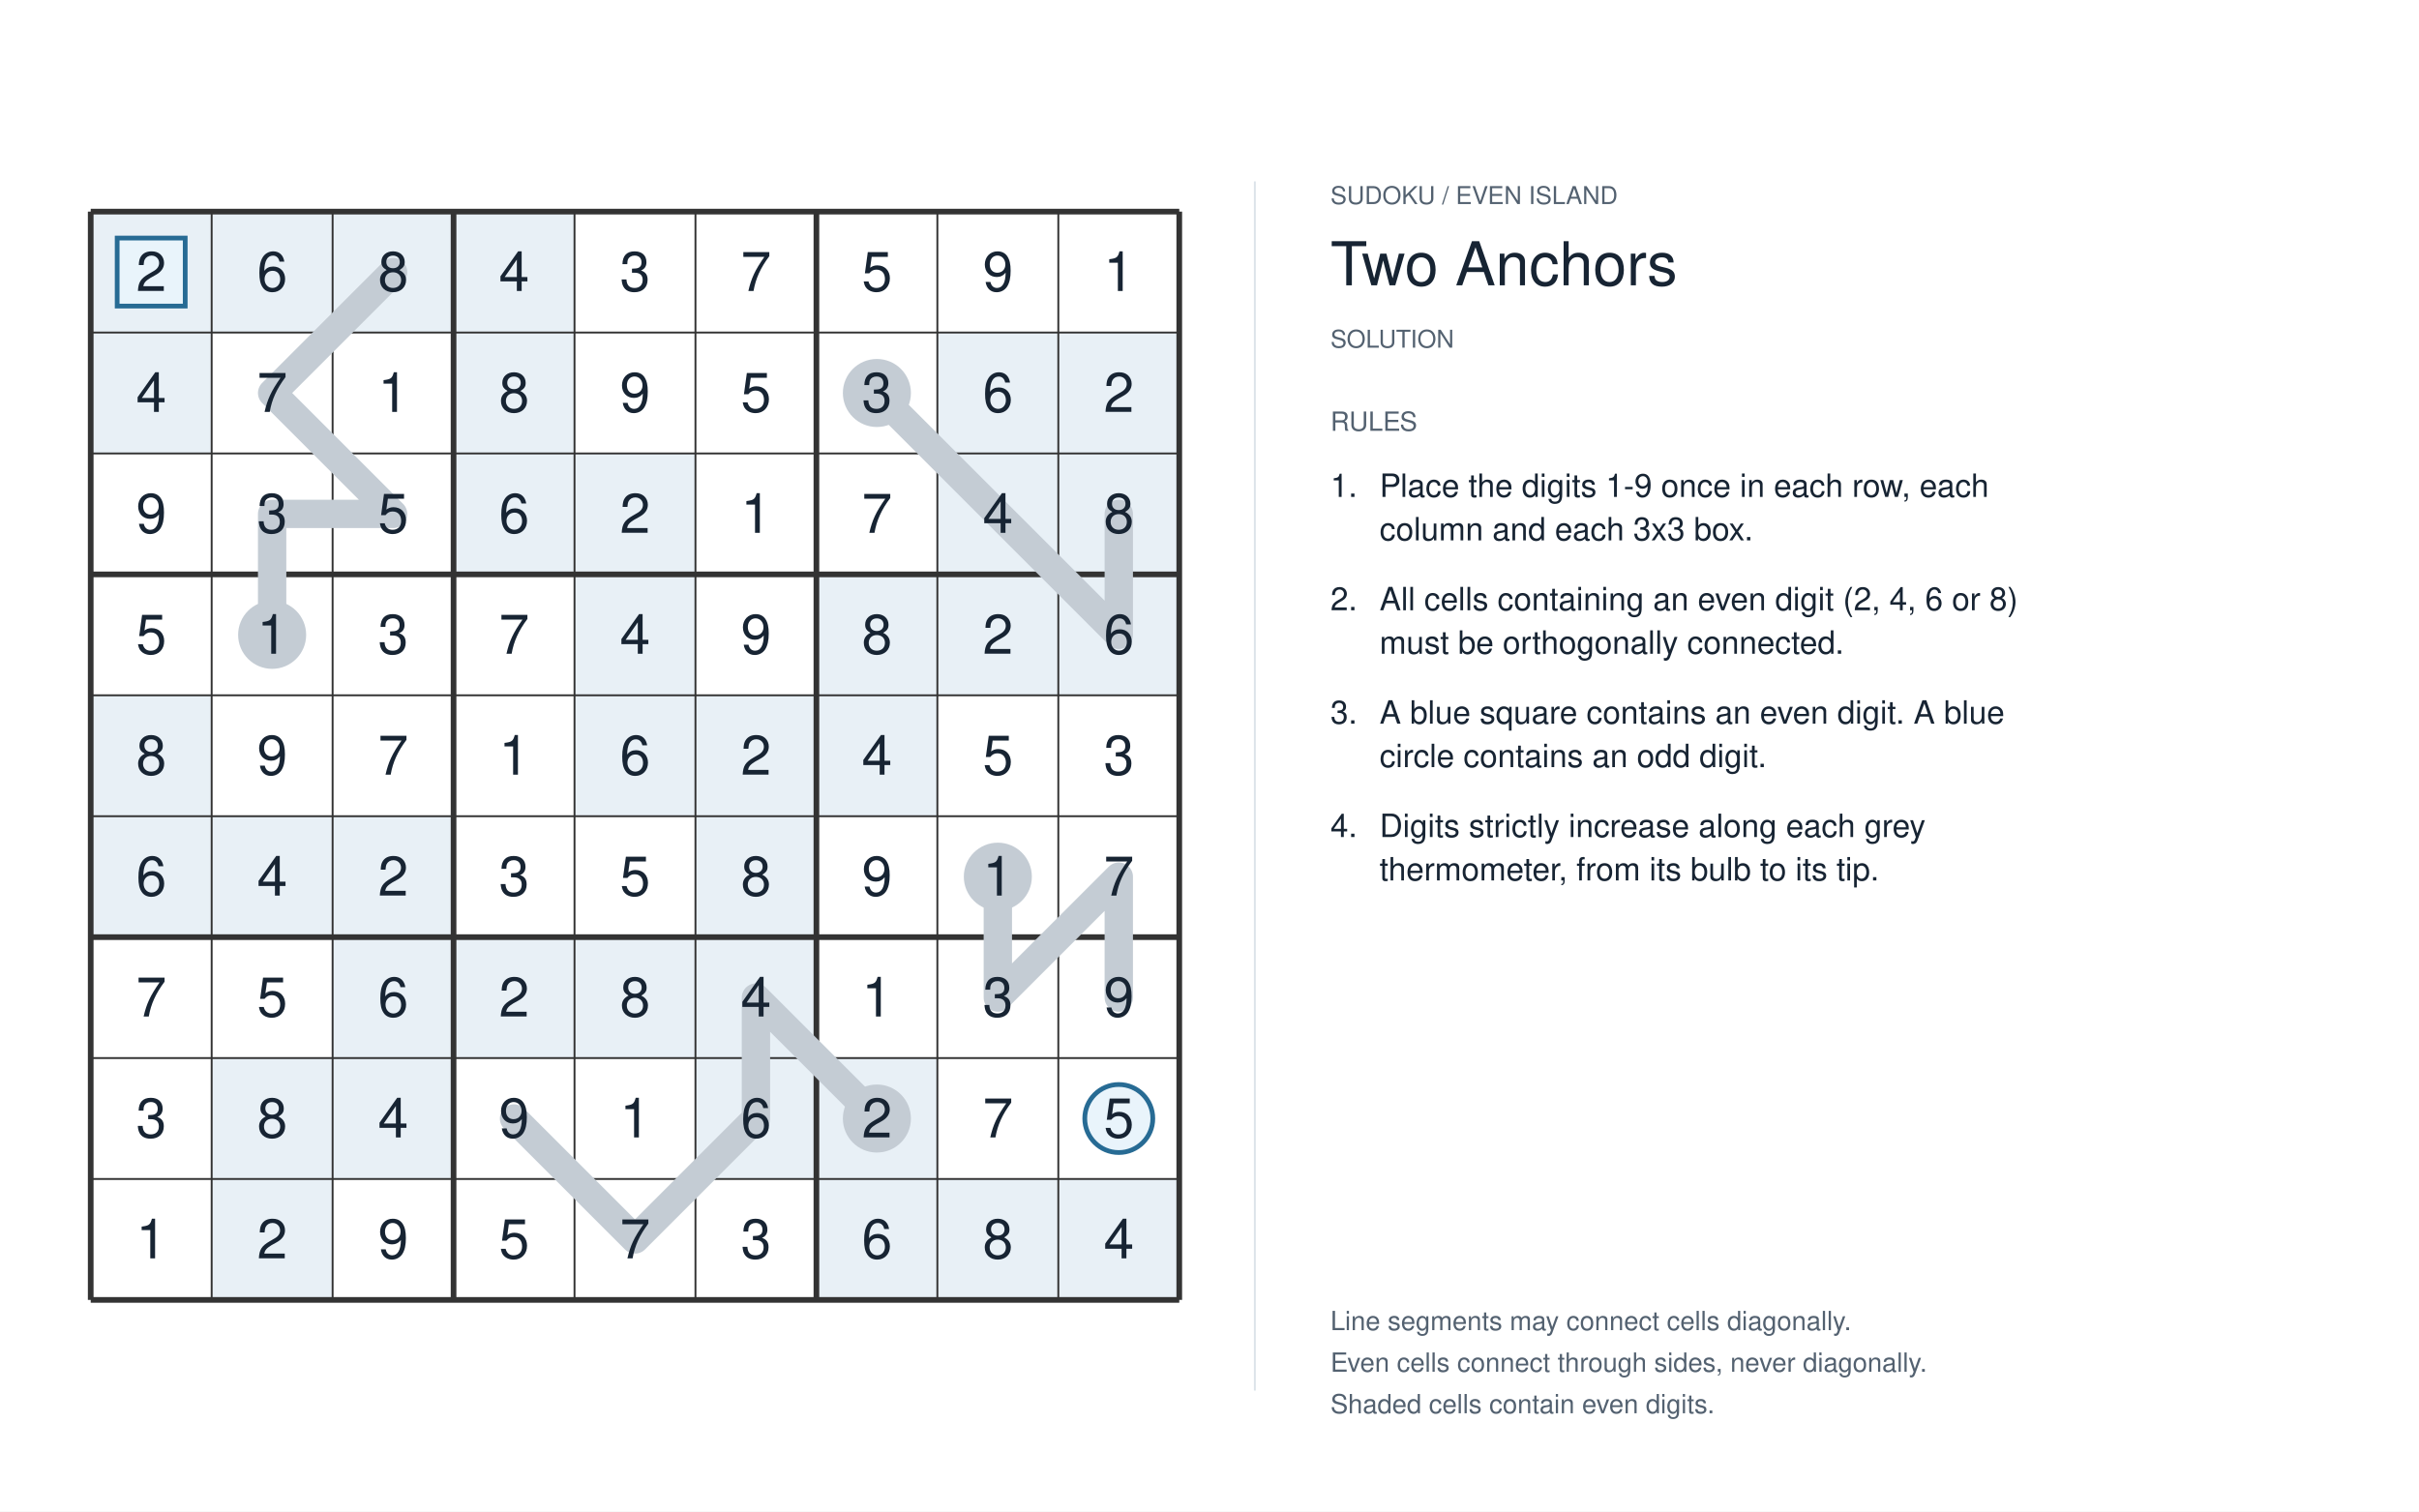
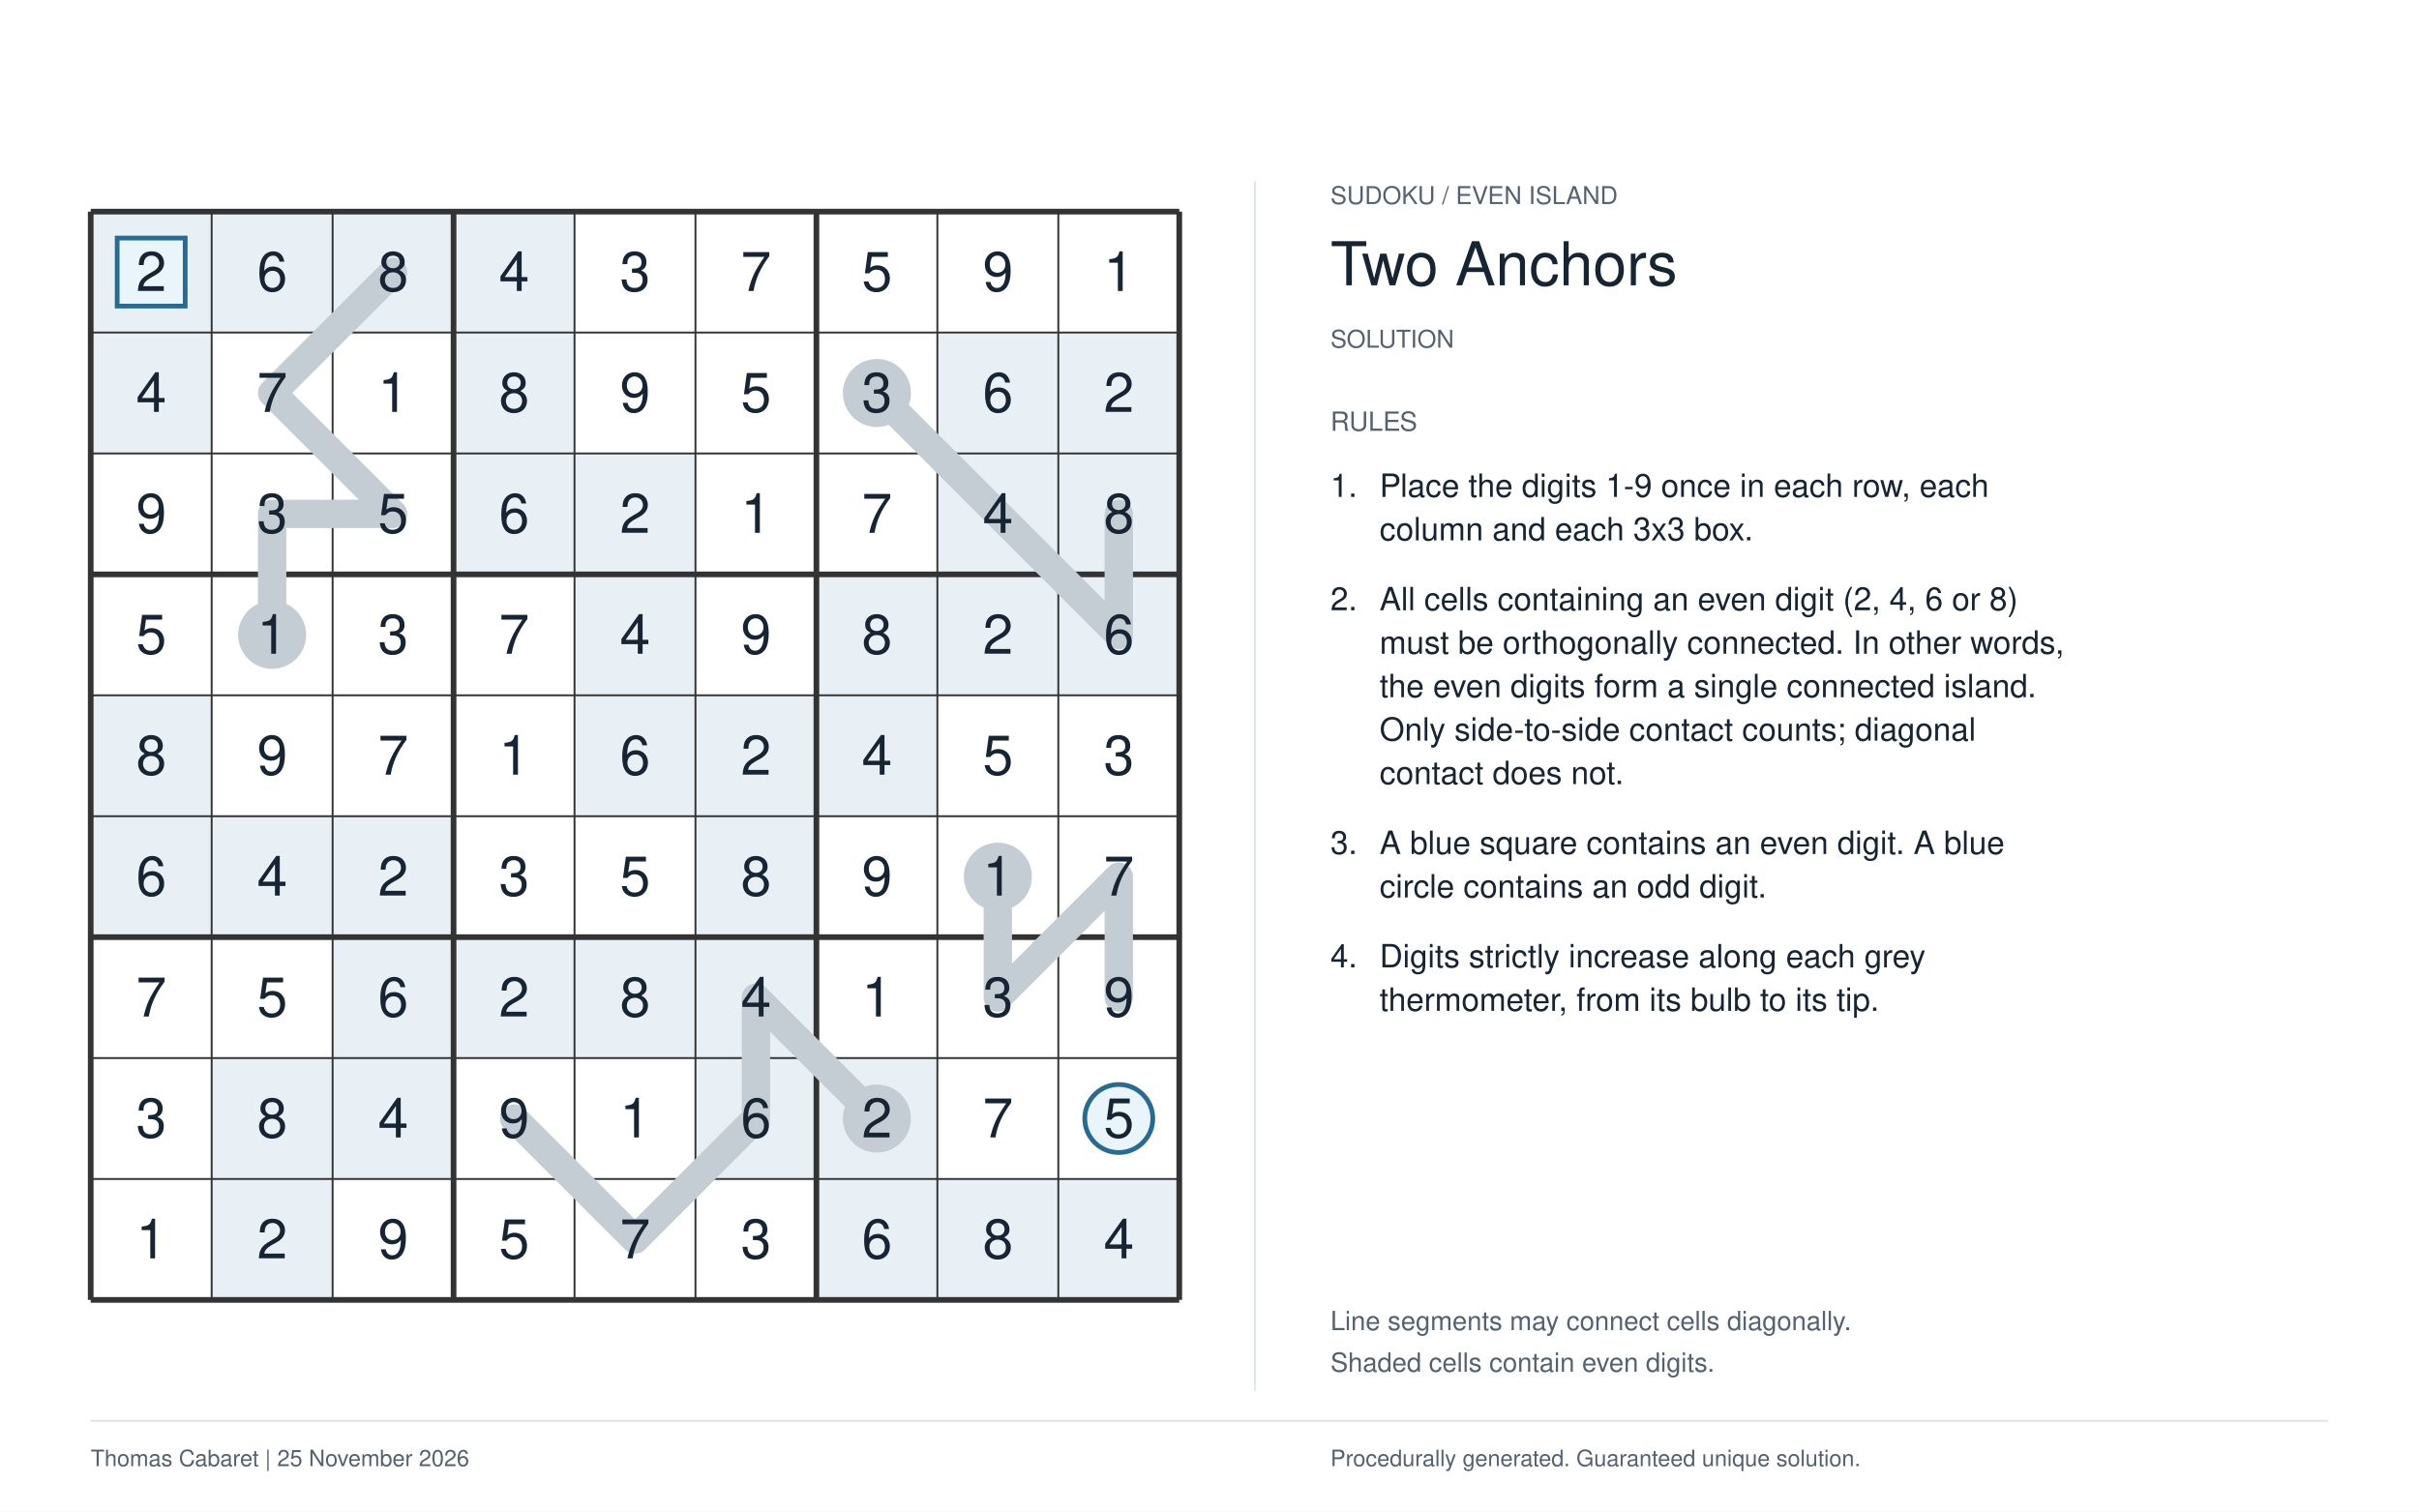
<svg xmlns="http://www.w3.org/2000/svg" width="1280" height="800" viewBox="0 0 1280 800">
  <rect width="1280" height="800" fill="white" />
  <path d="M 664 96 V 736" stroke="#dce3e9" stroke-width="1" />
  <text x="704" y="108" font-family="Helvetica" font-size="13" fill="#536170">SUDOKU / EVEN ISLAND</text>
  <text x="704" y="151" font-family="Helvetica" font-size="32" fill="#172433">Two Anchors</text>
  <text x="704" y="184" font-family="Helvetica" font-size="13" fill="#536170">SOLUTION</text>
  <rect class="even-cell" x="48" y="112" width="64" height="64" fill="#e8f0f6" />
  <rect class="even-cell" x="112" y="112" width="64" height="64" fill="#e8f0f6" />
  <rect class="even-cell" x="176" y="112" width="64" height="64" fill="#e8f0f6" />
  <rect class="even-cell" x="240" y="112" width="64" height="64" fill="#e8f0f6" />
  <rect class="even-cell" x="48" y="176" width="64" height="64" fill="#e8f0f6" />
  <rect class="even-cell" x="240" y="176" width="64" height="64" fill="#e8f0f6" />
  <rect class="even-cell" x="496" y="176" width="64" height="64" fill="#e8f0f6" />
  <rect class="even-cell" x="560" y="176" width="64" height="64" fill="#e8f0f6" />
  <rect class="even-cell" x="240" y="240" width="64" height="64" fill="#e8f0f6" />
  <rect class="even-cell" x="304" y="240" width="64" height="64" fill="#e8f0f6" />
  <rect class="even-cell" x="496" y="240" width="64" height="64" fill="#e8f0f6" />
  <rect class="even-cell" x="560" y="240" width="64" height="64" fill="#e8f0f6" />
  <rect class="even-cell" x="304" y="304" width="64" height="64" fill="#e8f0f6" />
  <rect class="even-cell" x="432" y="304" width="64" height="64" fill="#e8f0f6" />
  <rect class="even-cell" x="496" y="304" width="64" height="64" fill="#e8f0f6" />
  <rect class="even-cell" x="560" y="304" width="64" height="64" fill="#e8f0f6" />
  <rect class="even-cell" x="48" y="368" width="64" height="64" fill="#e8f0f6" />
  <rect class="even-cell" x="304" y="368" width="64" height="64" fill="#e8f0f6" />
  <rect class="even-cell" x="368" y="368" width="64" height="64" fill="#e8f0f6" />
  <rect class="even-cell" x="432" y="368" width="64" height="64" fill="#e8f0f6" />
  <rect class="even-cell" x="48" y="432" width="64" height="64" fill="#e8f0f6" />
  <rect class="even-cell" x="112" y="432" width="64" height="64" fill="#e8f0f6" />
  <rect class="even-cell" x="176" y="432" width="64" height="64" fill="#e8f0f6" />
  <rect class="even-cell" x="368" y="432" width="64" height="64" fill="#e8f0f6" />
  <rect class="even-cell" x="176" y="496" width="64" height="64" fill="#e8f0f6" />
  <rect class="even-cell" x="240" y="496" width="64" height="64" fill="#e8f0f6" />
  <rect class="even-cell" x="304" y="496" width="64" height="64" fill="#e8f0f6" />
  <rect class="even-cell" x="368" y="496" width="64" height="64" fill="#e8f0f6" />
  <rect class="even-cell" x="112" y="560" width="64" height="64" fill="#e8f0f6" />
  <rect class="even-cell" x="176" y="560" width="64" height="64" fill="#e8f0f6" />
  <rect class="even-cell" x="368" y="560" width="64" height="64" fill="#e8f0f6" />
  <rect class="even-cell" x="432" y="560" width="64" height="64" fill="#e8f0f6" />
  <rect class="even-cell" x="112" y="624" width="64" height="64" fill="#e8f0f6" />
  <rect class="even-cell" x="432" y="624" width="64" height="64" fill="#e8f0f6" />
  <rect class="even-cell" x="496" y="624" width="64" height="64" fill="#e8f0f6" />
  <rect class="even-cell" x="560" y="624" width="64" height="64" fill="#e8f0f6" />
  <path d="M 48 112 H 624 M 48 112 V 688" stroke="#333" stroke-width="3" />
  <path d="M 48 176 H 624 M 112 112 V 688" stroke="#333" stroke-width="1" />
  <path d="M 48 240 H 624 M 176 112 V 688" stroke="#333" stroke-width="1" />
  <path d="M 48 304 H 624 M 240 112 V 688" stroke="#333" stroke-width="3" />
  <path d="M 48 368 H 624 M 304 112 V 688" stroke="#333" stroke-width="1" />
  <path d="M 48 432 H 624 M 368 112 V 688" stroke="#333" stroke-width="1" />
  <path d="M 48 496 H 624 M 432 112 V 688" stroke="#333" stroke-width="3" />
  <path d="M 48 560 H 624 M 496 112 V 688" stroke="#333" stroke-width="1" />
  <path d="M 48 624 H 624 M 560 112 V 688" stroke="#333" stroke-width="1" />
  <path d="M 48 688 H 624 M 624 112 V 688" stroke="#333" stroke-width="3" />
  <rect class="parity-even" x="62" y="126" width="36" height="36" fill="#e9f4fb" stroke="#276b94" stroke-width="2.5" />
  <circle class="parity-odd" cx="592" cy="592" r="18" fill="#e9f4fb" stroke="#276b94" stroke-width="2.5" />
  <polyline points="464,592 400,528 400,592 336,656 272,592" fill="none" stroke="#c4ccd4" stroke-width="15" stroke-linecap="round" stroke-linejoin="round" />
  <circle cx="464" cy="592" r="18" fill="#c4ccd4" />
  <polyline points="464,208 528,272 592,336 592,272" fill="none" stroke="#c4ccd4" stroke-width="15" stroke-linecap="round" stroke-linejoin="round" />
  <circle cx="464" cy="208" r="18" fill="#c4ccd4" />
  <polyline points="528,464 528,528 592,464 592,528" fill="none" stroke="#c4ccd4" stroke-width="15" stroke-linecap="round" stroke-linejoin="round" />
  <circle cx="528" cy="464" r="18" fill="#c4ccd4" />
  <polyline points="144,336 144,272 208,272 144,208 208,144" fill="none" stroke="#c4ccd4" stroke-width="15" stroke-linecap="round" stroke-linejoin="round" />
  <circle cx="144" cy="336" r="18" fill="#c4ccd4" />
  <text class="digit" x="72" y="154" font-family="Helvetica" font-size="29" fill="#172433">2</text>
  <text class="digit" x="136" y="154" font-family="Helvetica" font-size="29" fill="#172433">6</text>
  <text class="digit" x="200" y="154" font-family="Helvetica" font-size="29" fill="#172433">8</text>
  <text class="digit" x="264" y="154" font-family="Helvetica" font-size="29" fill="#172433">4</text>
  <text class="digit" x="328" y="154" font-family="Helvetica" font-size="29" fill="#172433">3</text>
  <text class="digit" x="392" y="154" font-family="Helvetica" font-size="29" fill="#172433">7</text>
  <text class="digit" x="456" y="154" font-family="Helvetica" font-size="29" fill="#172433">5</text>
  <text class="digit" x="520" y="154" font-family="Helvetica" font-size="29" fill="#172433">9</text>
  <text class="digit" x="584" y="154" font-family="Helvetica" font-size="29" fill="#172433">1</text>
  <text class="digit" x="72" y="218" font-family="Helvetica" font-size="29" fill="#172433">4</text>
  <text class="digit" x="136" y="218" font-family="Helvetica" font-size="29" fill="#172433">7</text>
  <text class="digit" x="200" y="218" font-family="Helvetica" font-size="29" fill="#172433">1</text>
  <text class="digit" x="264" y="218" font-family="Helvetica" font-size="29" fill="#172433">8</text>
  <text class="digit" x="328" y="218" font-family="Helvetica" font-size="29" fill="#172433">9</text>
  <text class="digit" x="392" y="218" font-family="Helvetica" font-size="29" fill="#172433">5</text>
  <text class="digit" x="456" y="218" font-family="Helvetica" font-size="29" fill="#172433">3</text>
  <text class="digit" x="520" y="218" font-family="Helvetica" font-size="29" fill="#172433">6</text>
  <text class="digit" x="584" y="218" font-family="Helvetica" font-size="29" fill="#172433">2</text>
  <text class="digit" x="72" y="282" font-family="Helvetica" font-size="29" fill="#172433">9</text>
  <text class="digit" x="136" y="282" font-family="Helvetica" font-size="29" fill="#172433">3</text>
  <text class="digit" x="200" y="282" font-family="Helvetica" font-size="29" fill="#172433">5</text>
  <text class="digit" x="264" y="282" font-family="Helvetica" font-size="29" fill="#172433">6</text>
  <text class="digit" x="328" y="282" font-family="Helvetica" font-size="29" fill="#172433">2</text>
  <text class="digit" x="392" y="282" font-family="Helvetica" font-size="29" fill="#172433">1</text>
  <text class="digit" x="456" y="282" font-family="Helvetica" font-size="29" fill="#172433">7</text>
  <text class="digit" x="520" y="282" font-family="Helvetica" font-size="29" fill="#172433">4</text>
  <text class="digit" x="584" y="282" font-family="Helvetica" font-size="29" fill="#172433">8</text>
  <text class="digit" x="72" y="346" font-family="Helvetica" font-size="29" fill="#172433">5</text>
  <text class="digit" x="136" y="346" font-family="Helvetica" font-size="29" fill="#172433">1</text>
  <text class="digit" x="200" y="346" font-family="Helvetica" font-size="29" fill="#172433">3</text>
  <text class="digit" x="264" y="346" font-family="Helvetica" font-size="29" fill="#172433">7</text>
  <text class="digit" x="328" y="346" font-family="Helvetica" font-size="29" fill="#172433">4</text>
  <text class="digit" x="392" y="346" font-family="Helvetica" font-size="29" fill="#172433">9</text>
  <text class="digit" x="456" y="346" font-family="Helvetica" font-size="29" fill="#172433">8</text>
  <text class="digit" x="520" y="346" font-family="Helvetica" font-size="29" fill="#172433">2</text>
  <text class="digit" x="584" y="346" font-family="Helvetica" font-size="29" fill="#172433">6</text>
  <text class="digit" x="72" y="410" font-family="Helvetica" font-size="29" fill="#172433">8</text>
  <text class="digit" x="136" y="410" font-family="Helvetica" font-size="29" fill="#172433">9</text>
  <text class="digit" x="200" y="410" font-family="Helvetica" font-size="29" fill="#172433">7</text>
  <text class="digit" x="264" y="410" font-family="Helvetica" font-size="29" fill="#172433">1</text>
  <text class="digit" x="328" y="410" font-family="Helvetica" font-size="29" fill="#172433">6</text>
  <text class="digit" x="392" y="410" font-family="Helvetica" font-size="29" fill="#172433">2</text>
  <text class="digit" x="456" y="410" font-family="Helvetica" font-size="29" fill="#172433">4</text>
  <text class="digit" x="520" y="410" font-family="Helvetica" font-size="29" fill="#172433">5</text>
  <text class="digit" x="584" y="410" font-family="Helvetica" font-size="29" fill="#172433">3</text>
  <text class="digit" x="72" y="474" font-family="Helvetica" font-size="29" fill="#172433">6</text>
  <text class="digit" x="136" y="474" font-family="Helvetica" font-size="29" fill="#172433">4</text>
  <text class="digit" x="200" y="474" font-family="Helvetica" font-size="29" fill="#172433">2</text>
  <text class="digit" x="264" y="474" font-family="Helvetica" font-size="29" fill="#172433">3</text>
  <text class="digit" x="328" y="474" font-family="Helvetica" font-size="29" fill="#172433">5</text>
  <text class="digit" x="392" y="474" font-family="Helvetica" font-size="29" fill="#172433">8</text>
  <text class="digit" x="456" y="474" font-family="Helvetica" font-size="29" fill="#172433">9</text>
  <text class="digit" x="520" y="474" font-family="Helvetica" font-size="29" fill="#172433">1</text>
  <text class="digit" x="584" y="474" font-family="Helvetica" font-size="29" fill="#172433">7</text>
  <text class="digit" x="72" y="538" font-family="Helvetica" font-size="29" fill="#172433">7</text>
  <text class="digit" x="136" y="538" font-family="Helvetica" font-size="29" fill="#172433">5</text>
  <text class="digit" x="200" y="538" font-family="Helvetica" font-size="29" fill="#172433">6</text>
  <text class="digit" x="264" y="538" font-family="Helvetica" font-size="29" fill="#172433">2</text>
  <text class="digit" x="328" y="538" font-family="Helvetica" font-size="29" fill="#172433">8</text>
  <text class="digit" x="392" y="538" font-family="Helvetica" font-size="29" fill="#172433">4</text>
  <text class="digit" x="456" y="538" font-family="Helvetica" font-size="29" fill="#172433">1</text>
  <text class="digit" x="520" y="538" font-family="Helvetica" font-size="29" fill="#172433">3</text>
  <text class="digit" x="584" y="538" font-family="Helvetica" font-size="29" fill="#172433">9</text>
  <text class="digit" x="72" y="602" font-family="Helvetica" font-size="29" fill="#172433">3</text>
  <text class="digit" x="136" y="602" font-family="Helvetica" font-size="29" fill="#172433">8</text>
  <text class="digit" x="200" y="602" font-family="Helvetica" font-size="29" fill="#172433">4</text>
  <text class="digit" x="264" y="602" font-family="Helvetica" font-size="29" fill="#172433">9</text>
  <text class="digit" x="328" y="602" font-family="Helvetica" font-size="29" fill="#172433">1</text>
  <text class="digit" x="392" y="602" font-family="Helvetica" font-size="29" fill="#172433">6</text>
  <text class="digit" x="456" y="602" font-family="Helvetica" font-size="29" fill="#172433">2</text>
  <text class="digit" x="520" y="602" font-family="Helvetica" font-size="29" fill="#172433">7</text>
  <text class="digit" x="584" y="602" font-family="Helvetica" font-size="29" fill="#172433">5</text>
  <text class="digit" x="72" y="666" font-family="Helvetica" font-size="29" fill="#172433">1</text>
  <text class="digit" x="136" y="666" font-family="Helvetica" font-size="29" fill="#172433">2</text>
  <text class="digit" x="200" y="666" font-family="Helvetica" font-size="29" fill="#172433">9</text>
  <text class="digit" x="264" y="666" font-family="Helvetica" font-size="29" fill="#172433">5</text>
  <text class="digit" x="328" y="666" font-family="Helvetica" font-size="29" fill="#172433">7</text>
  <text class="digit" x="392" y="666" font-family="Helvetica" font-size="29" fill="#172433">3</text>
  <text class="digit" x="456" y="666" font-family="Helvetica" font-size="29" fill="#172433">6</text>
  <text class="digit" x="520" y="666" font-family="Helvetica" font-size="29" fill="#172433">8</text>
  <text class="digit" x="584" y="666" font-family="Helvetica" font-size="29" fill="#172433">4</text>
  <text x="704" y="228" font-family="Helvetica" font-size="14" fill="#536170">RULES</text>
  <text x="704" y="263" font-family="Helvetica" font-size="17" fill="#172433">1.</text>
  <text x="730" y="263" font-family="Helvetica" font-size="17" fill="#172433">Place the digits 1-9 once in each row, each</text>
  <text x="730" y="286" font-family="Helvetica" font-size="17" fill="#172433">column and each 3x3 box.</text>
  <text x="704" y="323" font-family="Helvetica" font-size="17" fill="#172433">2.</text>
  <text x="730" y="323" font-family="Helvetica" font-size="17" fill="#172433">All cells containing an even digit (2, 4, 6 or 8)</text>
-   <text x="730" y="346" font-family="Helvetica" font-size="17" fill="#172433">must be orthogonally connected.</text>
-   <text x="704" y="383" font-family="Helvetica" font-size="17" fill="#172433">3.</text>
-   <text x="730" y="383" font-family="Helvetica" font-size="17" fill="#172433">A blue square contains an even digit. A blue</text>
-   <text x="730" y="406" font-family="Helvetica" font-size="17" fill="#172433">circle contains an odd digit.</text>
-   <text x="704" y="443" font-family="Helvetica" font-size="17" fill="#172433">4.</text>
-   <text x="730" y="443" font-family="Helvetica" font-size="17" fill="#172433">Digits strictly increase along each grey</text>
-   <text x="730" y="466" font-family="Helvetica" font-size="17" fill="#172433">thermometer, from its bulb to its tip.</text>
+   <text x="730" y="346" font-family="Helvetica" font-size="17" fill="#172433">must be orthogonally connected. In other words,</text>
+   <text x="730" y="369" font-family="Helvetica" font-size="17" fill="#172433">the even digits form a single connected island.</text>
+   <text x="730" y="392" font-family="Helvetica" font-size="17" fill="#172433">Only side-to-side contact counts; diagonal</text>
+   <text x="730" y="415" font-family="Helvetica" font-size="17" fill="#172433">contact does not.</text>
+   <text x="704" y="452" font-family="Helvetica" font-size="17" fill="#172433">3.</text>
+   <text x="730" y="452" font-family="Helvetica" font-size="17" fill="#172433">A blue square contains an even digit. A blue</text>
+   <text x="730" y="475" font-family="Helvetica" font-size="17" fill="#172433">circle contains an odd digit.</text>
+   <text x="704" y="512" font-family="Helvetica" font-size="17" fill="#172433">4.</text>
+   <text x="730" y="512" font-family="Helvetica" font-size="17" fill="#172433">Digits strictly increase along each grey</text>
+   <text x="730" y="535" font-family="Helvetica" font-size="17" fill="#172433">thermometer, from its bulb to its tip.</text>
  <text x="704" y="704" font-family="Helvetica" font-size="14" fill="#536170">Line segments may connect cells diagonally.</text>
-   <text x="704" y="726" font-family="Helvetica" font-size="14" fill="#536170">Even cells connect through sides, never diagonally.</text>
-   <text x="704" y="748" font-family="Helvetica" font-size="14" fill="#536170">Shaded cells contain even digits.</text>
+   <text x="704" y="726" font-family="Helvetica" font-size="14" fill="#536170">Shaded cells contain even digits.</text>
+   <path d="M 48 752 H 1232" stroke="#dce3e9" stroke-width="1" />
+   <text x="48" y="776" font-family="Helvetica" font-size="12" fill="#536170">Thomas Cabaret | 25 November 2026</text>
+   <text x="704" y="776" font-family="Helvetica" font-size="12" fill="#536170">Procedurally generated. Guaranteed unique solution.</text>
</svg>
